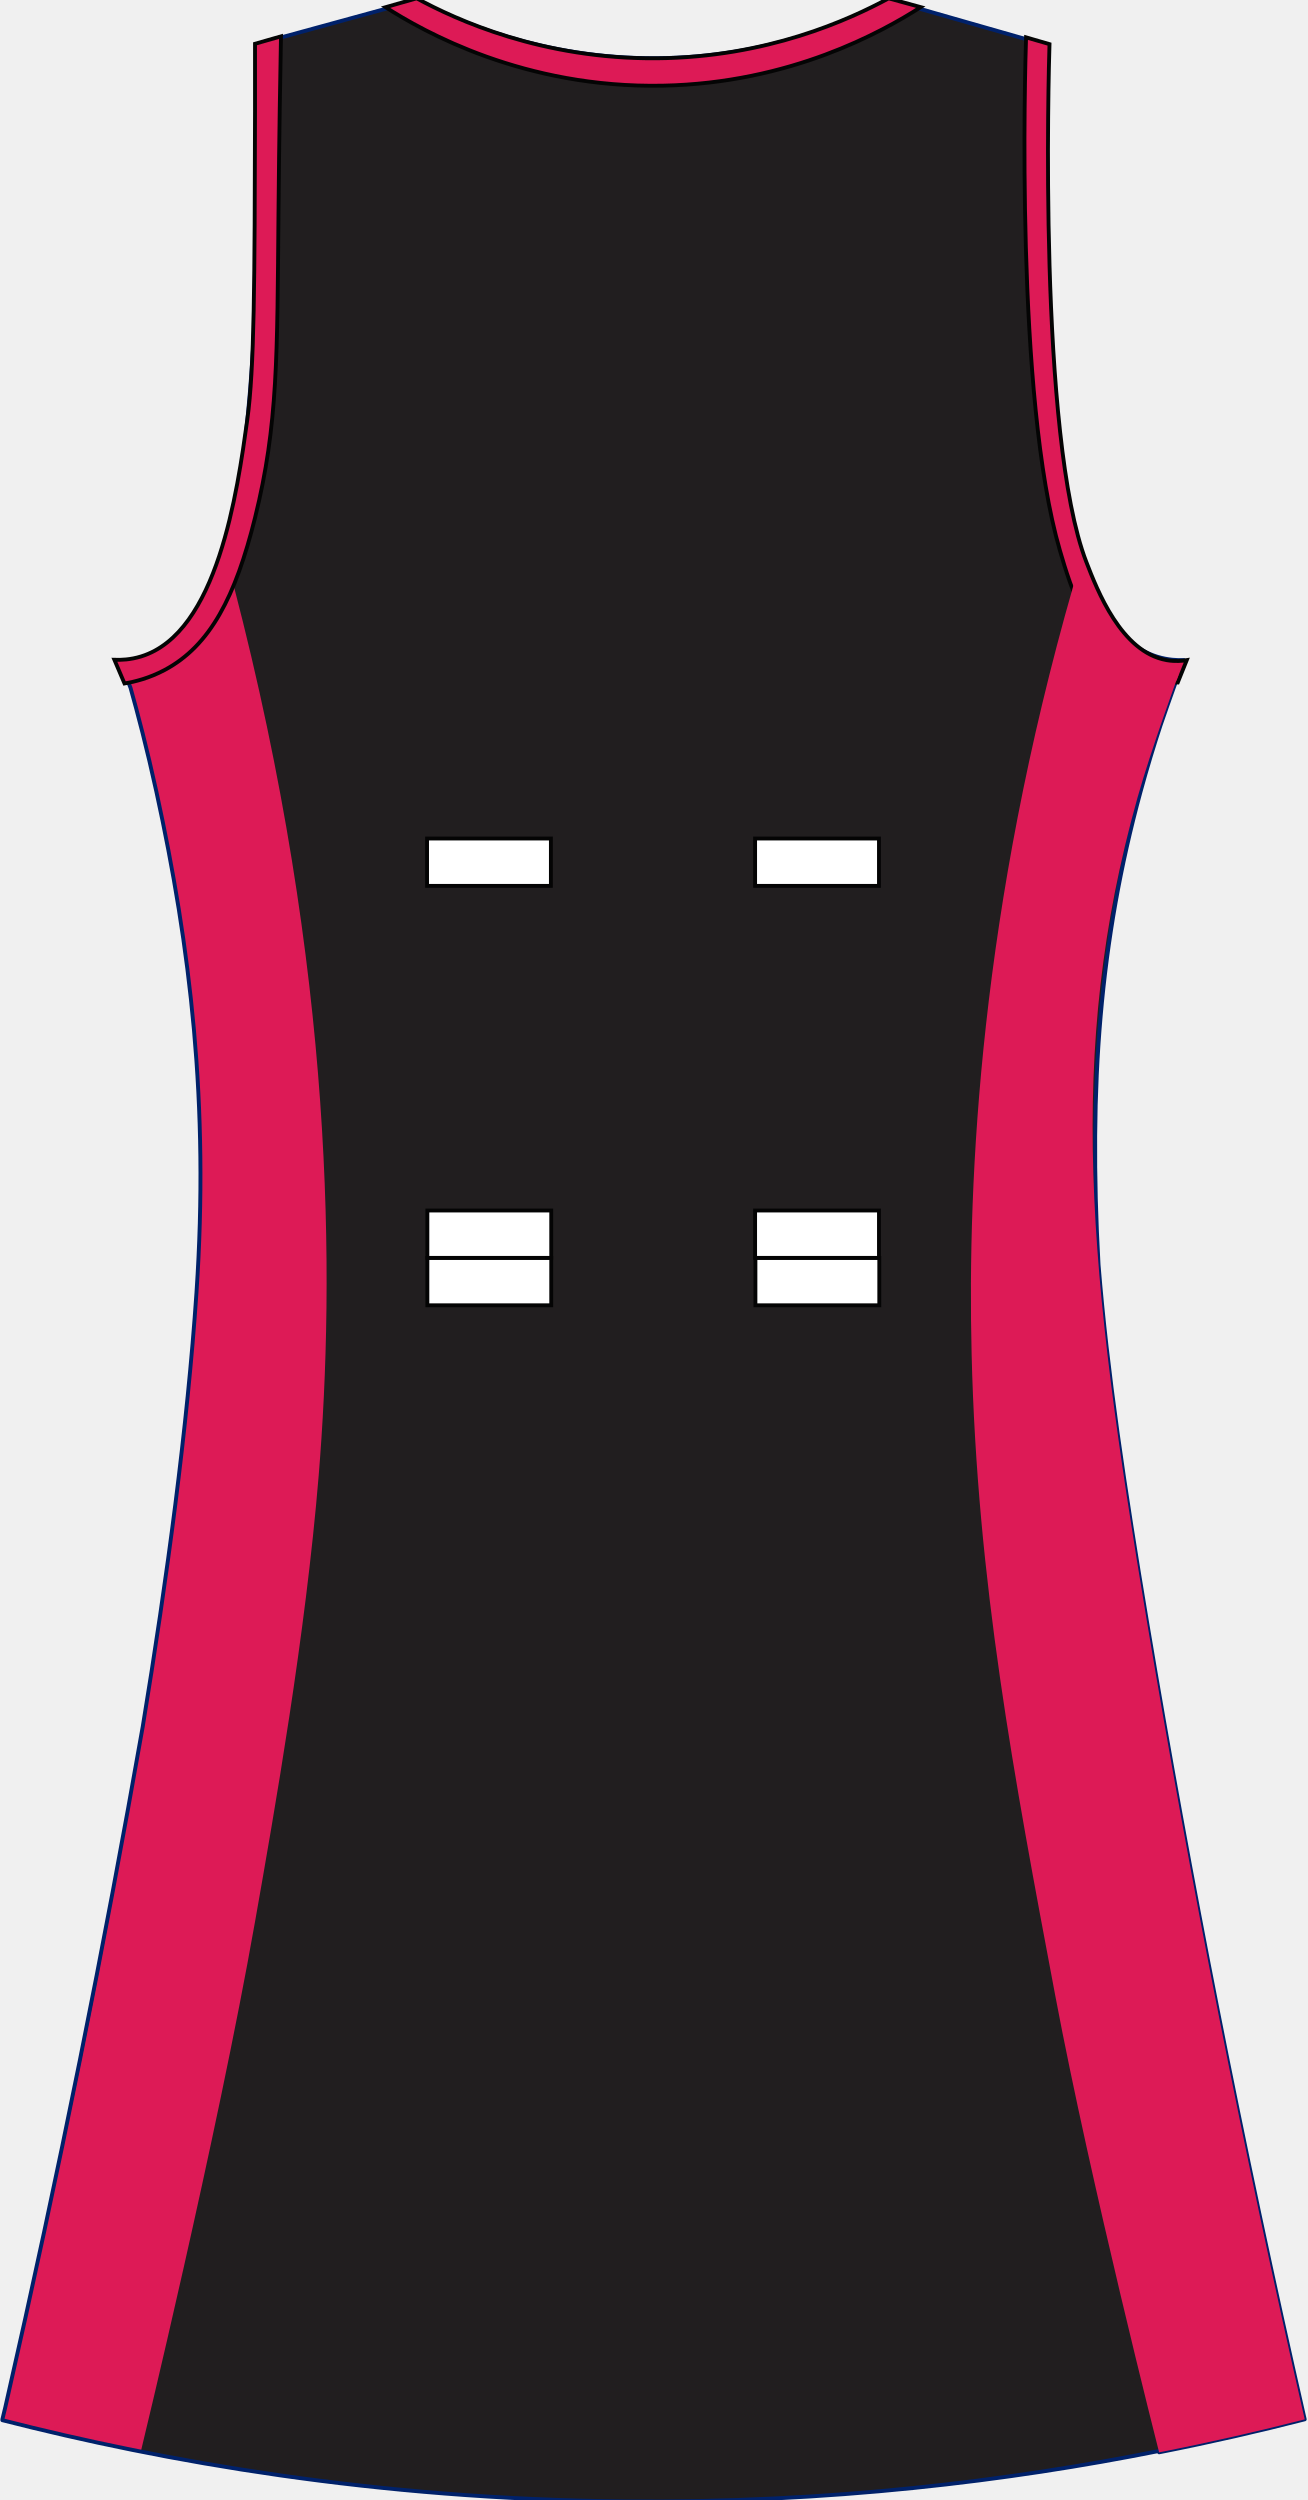
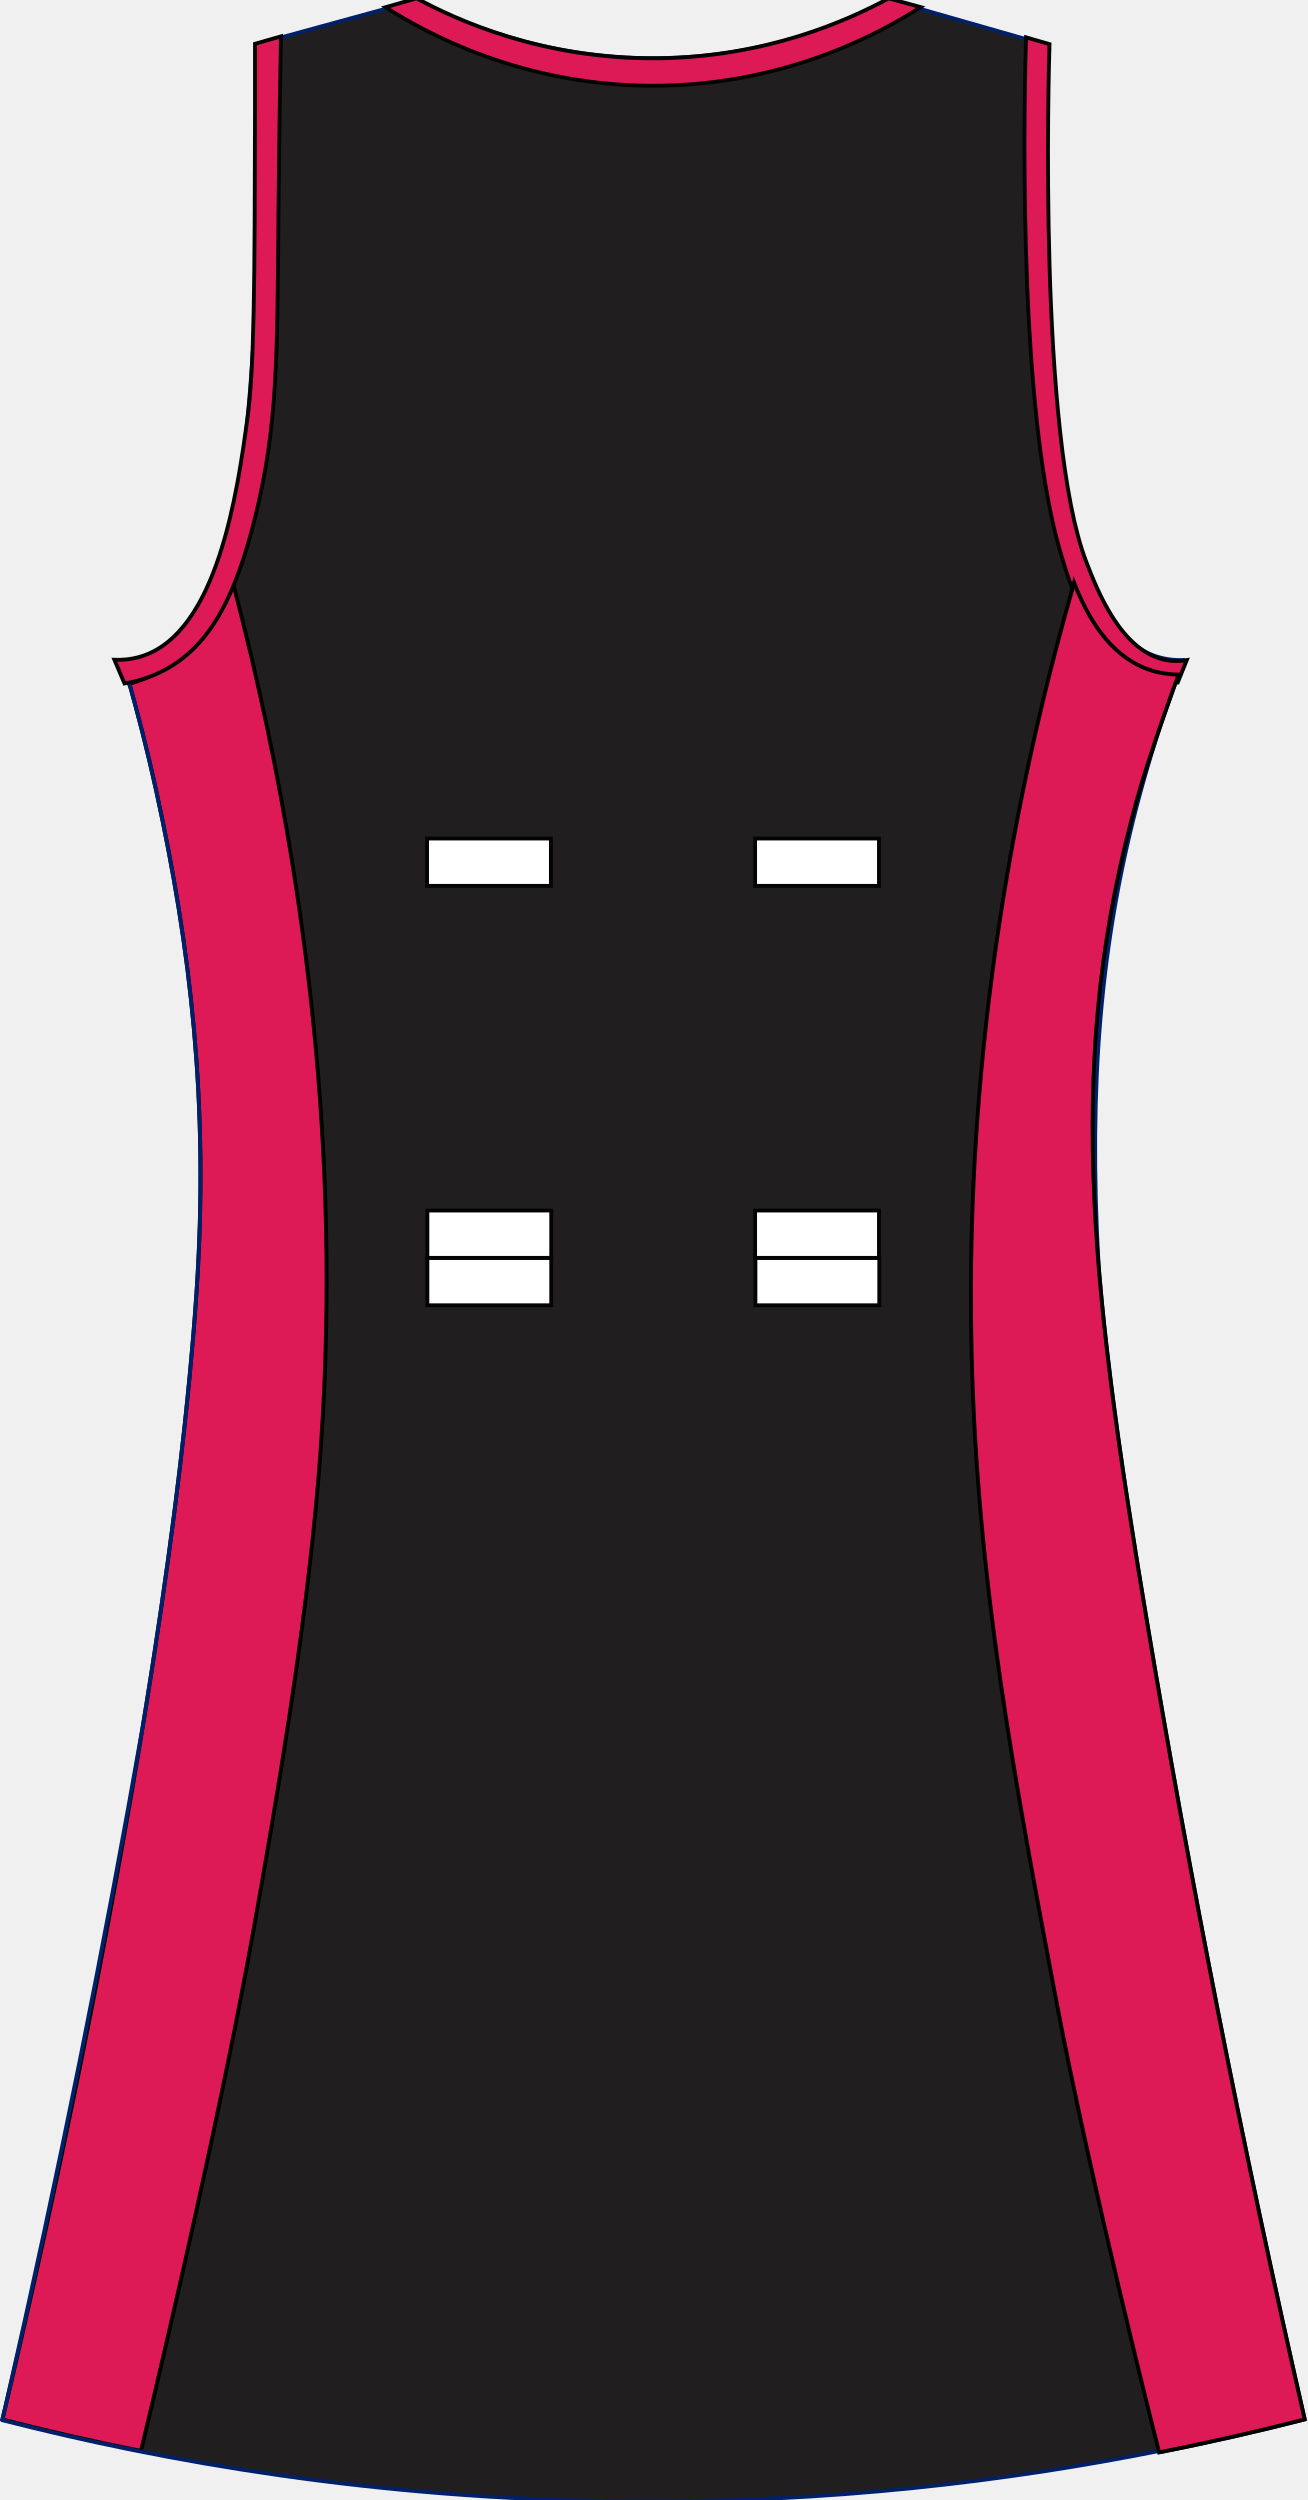
<svg xmlns="http://www.w3.org/2000/svg" version="1.1" id="Layer_1" x="0px" y="0px" viewBox="0 0 335.2 641.14" style="enable-background:new 0 0 335.2 641.14;" xml:space="preserve">
  <style type="text/css">
	
	@font-face{font-family:'codaheavy';src:url('/fonts/coda-heavy-webfont.woff') format('woff')}
	text{font-family:Impact,codaheavy,sans-serif}
	.Number.fill{fill:#000}
	.NumberOutline.stroke{fill:none;stroke:#777;stroke-width:2.5}
	.Colour1.fill{fill:#211E1F;}
- 	.Colour2.fill{fill-rule:evenodd;clip-rule:evenodd;fill:#DD1A56;}
	.NeckAndArmTrim.fill{fill:#DD1A56;stroke:#040404;stroke-width:0.992;stroke-miterlimit:10;}
+ 	.SidePanels.fill{fill:#DD1A56;stroke:#000;}
	.st0{fill:#FFFFFF;stroke:#040404;stroke-width:0.992;stroke-miterlimit:10;}
	.st1{fill:none;stroke:#00216A;stroke-linecap:round;stroke-linejoin:round;}
	.st2{fill-rule:evenodd;clip-rule:evenodd;fill:url(#SVGID_1_);}
	
</style>
  <path class="Colour1 fill" d="M43.52,206.62c-4.45-15.82-9.29-28.62-12.88-37.33c1.08,0.19,2.95,0.39,5.15,0  c11.66-2.04,17.84-18,20.6-25.17c12.39-32.03,9.64-126.65,9.45-132.81c13.74-3.76,27.47-7.53,41.21-11.29  c10.44,5.47,32.3,15.12,61.43,14.91c28.12-0.19,49.22-9.47,59.61-14.91c13.16,3.76,26.33,7.53,39.49,11.29  c-0.01,4-0.01,10.03,0,17.36c0.04,43.04,0.08,64.7,0.86,72.04c1.8,16.94,6.47,60.96,28.33,67.7c2.78,0.86,5.24,0.93,6.87,0.87  c-3.08,7.91-7.26,19.54-11.16,33.86c-10.83,39.77-13.63,78.87-10.3,128.47c7.71,114.55,47.98,281.64,49.79,289.06  c-43.32,11.08-102,21.47-171.69,20.83C96.13,640.93,41.77,631.2,0.6,620.67c16.27-70.92,29.53-138.78,40.35-203.12  C56.16,327.07,61.82,271.75,43.52,206.62L43.52,206.62z" />
  <rect x="109.52" y="215.04" class="st0" width="31.76" height="12.15" />
  <rect x="193.65" y="215.04" class="st0" width="31.77" height="12.15" />
  <rect x="109.6" y="322.59" class="st0" width="31.77" height="12.16" />
  <rect x="109.6" y="310.44" class="st0" width="31.77" height="12.15" />
-   <path class="Colour2 fill" d="M33.19,175.37c2.63-0.75,5.59-1.89,8.62-3.65c11.37-6.61,16.19-17.57,17.93-22.3l0.18,0.72  c25.93,99.41,25.98,177.54,21.8,228.36c-3.37,40.88-11.26,85.65-16.31,114.29c-9.83,55.78-29.26,135.77-29.26,135.77  c-12.78-2.54-24.64-5.28-35.54-8.07c1.8-7.42,42.08-174.5,49.79-289.06c3.25-48.35-1.56-88.47-10.3-128.47  C37.56,191.38,35.02,181.87,33.19,175.37z" />
+   <path class="SidePanels fill" d="M33.19,175.37c2.63-0.75,5.59-1.89,8.62-3.65c11.37-6.61,16.19-17.57,17.93-22.3l0.18,0.72  c25.93,99.41,25.98,177.54,21.8,228.36c-3.37,40.88-11.26,85.65-16.31,114.29c-9.83,55.78-29.26,135.77-29.26,135.77  c-12.78-2.54-24.64-5.28-35.54-8.07c1.8-7.42,42.08-174.5,49.79-289.06c3.25-48.35-1.56-88.47-10.3-128.47  C37.56,191.38,35.02,181.87,33.19,175.37z" />
  <path class="st1" d="M0.6,620.49c0.01,0,0.03,0.01,0.04,0.01c-0.01,0.06-0.03,0.11-0.04,0.17c41.17,10.53,95.52,20.26,159.68,20.83  c52.51,0.48,98.75-5.3,136.9-12.92c0.05,0.21,0.08,0.33,0.08,0.33c13.42-2.64,25.89-5.52,37.34-8.46  c-16.27-71.22-29.53-139.35-40.35-203.95c-5.88-35.13-10.33-64.96-12.52-92.14c-2.59-46.2,0.45-83.41,10.74-121.22  c1.71-6.26,3.46-12,5.16-17.14c2.49-7.25,4.6-12.99,4.61-13.01h-0.03c0.49-1.31,0.97-2.55,1.42-3.71c-1.63,0.06-4.09-0.01-6.87-0.87  c-21.85-6.75-26.53-50.76-28.33-67.7c-0.78-7.34-0.82-29.01-0.86-72.04c-0.01-7.33-0.01-13.36,0-17.36  c-13.16-3.76-26.33-7.53-39.49-11.29c-10.39,5.44-31.49,14.72-59.61,14.91c-29.14,0.2-50.99-9.45-61.43-14.91  C93.31,3.79,79.58,7.55,65.84,11.31c0.19,6.15,2.94,100.77-9.45,132.81c-2.77,7.17-8.94,23.13-20.6,25.17  c-2.2,0.39-4.07,0.19-5.15,0c0.88,2.13,1.83,4.5,2.83,7.1c1.81,6.45,4.22,15.58,6.62,26.58c8.74,40,13.55,80.12,10.3,128.47  c-2.31,34.32-7.54,73.35-13.79,111.39c-9.79,55.76-21.43,114.04-35.25,174.56C0.97,618.99,0.71,620.04,0.6,620.49z" />
  <path class="NeckAndArmTrim fill" d="M98.88,1.85c9.74,6.23,35.45,20.82,71.09,20.12c32.74-0.64,56.32-13.84,66.16-20.14l-8.24-2.25  c-10.11,5.47-31.17,15.12-59.41,15.37C138.98,15.2,117,5.07,106.85-0.43L98.88,1.85z" />
  <path class="NeckAndArmTrim fill" d="M31.93,175.29c2.62-0.45,6.34-1.36,10.3-3.47c11.7-6.23,18.17-18.85,23.18-39.06  c5.93-23.88,5.67-41.65,6.01-78.13c0.18-20.27,0.47-36.35,0.64-45.31l-6.66,1.91c0.01,4.09,0.01,10.1,0,17.36  c-0.09,43.84-0.17,66.03-1.97,78.96c-2.58,18.57-7.6,54.7-27.22,60.79c-2.77,0.86-5.24,0.93-6.87,0.87L31.93,175.29z" />
  <path class="NeckAndArmTrim fill" d="M302.04,175.04c-1.84-0.01-4.75-0.22-8-1.4c-14.24-5.18-19.58-23.42-22.21-32.44  c-11.47-39.17-8.94-124.15-8.69-131.62l6.01,1.74c-0.19,6.15-2.94,100.77,9.45,132.81c2.77,7.17,8.94,23.13,20.6,25.17  c2.21,0.39,4.07,0.19,5.15,0L302.04,175.04z" />
  <linearGradient id="SVGID_1_" gradientUnits="userSpaceOnUse" x1="-603.413" y1="334.488" x2="-496.02" y2="441.881" gradientTransform="matrix(-1 0 0 1 -341.6165 0)">
    <stop class="Gradient1 stopColor" offset="0" style="stop-color:#E01860" />
    <stop class="Gradient2 stopColor" offset="0.118" style="stop-color:#E11667" />
    <stop class="Gradient3 stopColor" offset="0.256" style="stop-color:#E83F85" />
    <stop class="Gradient4 stopColor" offset="0.833" style="stop-color:#F5BCD4" />
    <stop class="Gradient5 stopColor" offset="1" style="stop-color:#FFFFFF" />
  </linearGradient>
  <rect x="193.73" y="322.59" class="st0" width="31.77" height="12.16" />
  <rect x="193.65" y="310.44" class="st0" width="31.77" height="12.15" />
-   <path class="Colour2 fill" d="M301.95,173c-1.84-0.04-4.62-0.29-7.7-1.41c-9.82-3.6-15.41-13.44-18.8-22.16l-0.17,0.72  c-23.81,83-27.22,151.38-26.1,197.18c1.42,58.22,10.84,108.18,21.46,164.52c9.17,48.6,26.62,117.07,26.62,117.07  c13.42-2.64,25.89-5.52,37.34-8.46c-16.27-71.22-29.53-139.35-40.35-203.95c-15.21-90.86-20.88-146.41-2.57-211.81  c3.53-12.61,10.55-31.66,10.57-31.71H301.95z" />
+   <path class="SidePanels fill" d="M301.95,173c-1.84-0.04-4.62-0.29-7.7-1.41c-9.82-3.6-15.41-13.44-18.8-22.16l-0.17,0.72  c-23.81,83-27.22,151.38-26.1,197.18c1.42,58.22,10.84,108.18,21.46,164.52c9.17,48.6,26.62,117.07,26.62,117.07  c13.42-2.64,25.89-5.52,37.34-8.46c-16.27-71.22-29.53-139.35-40.35-203.95c-15.21-90.86-20.88-146.41-2.57-211.81  c3.53-12.61,10.55-31.66,10.57-31.71H301.95z" />
  <g id="BBodyLogos" />
</svg>
